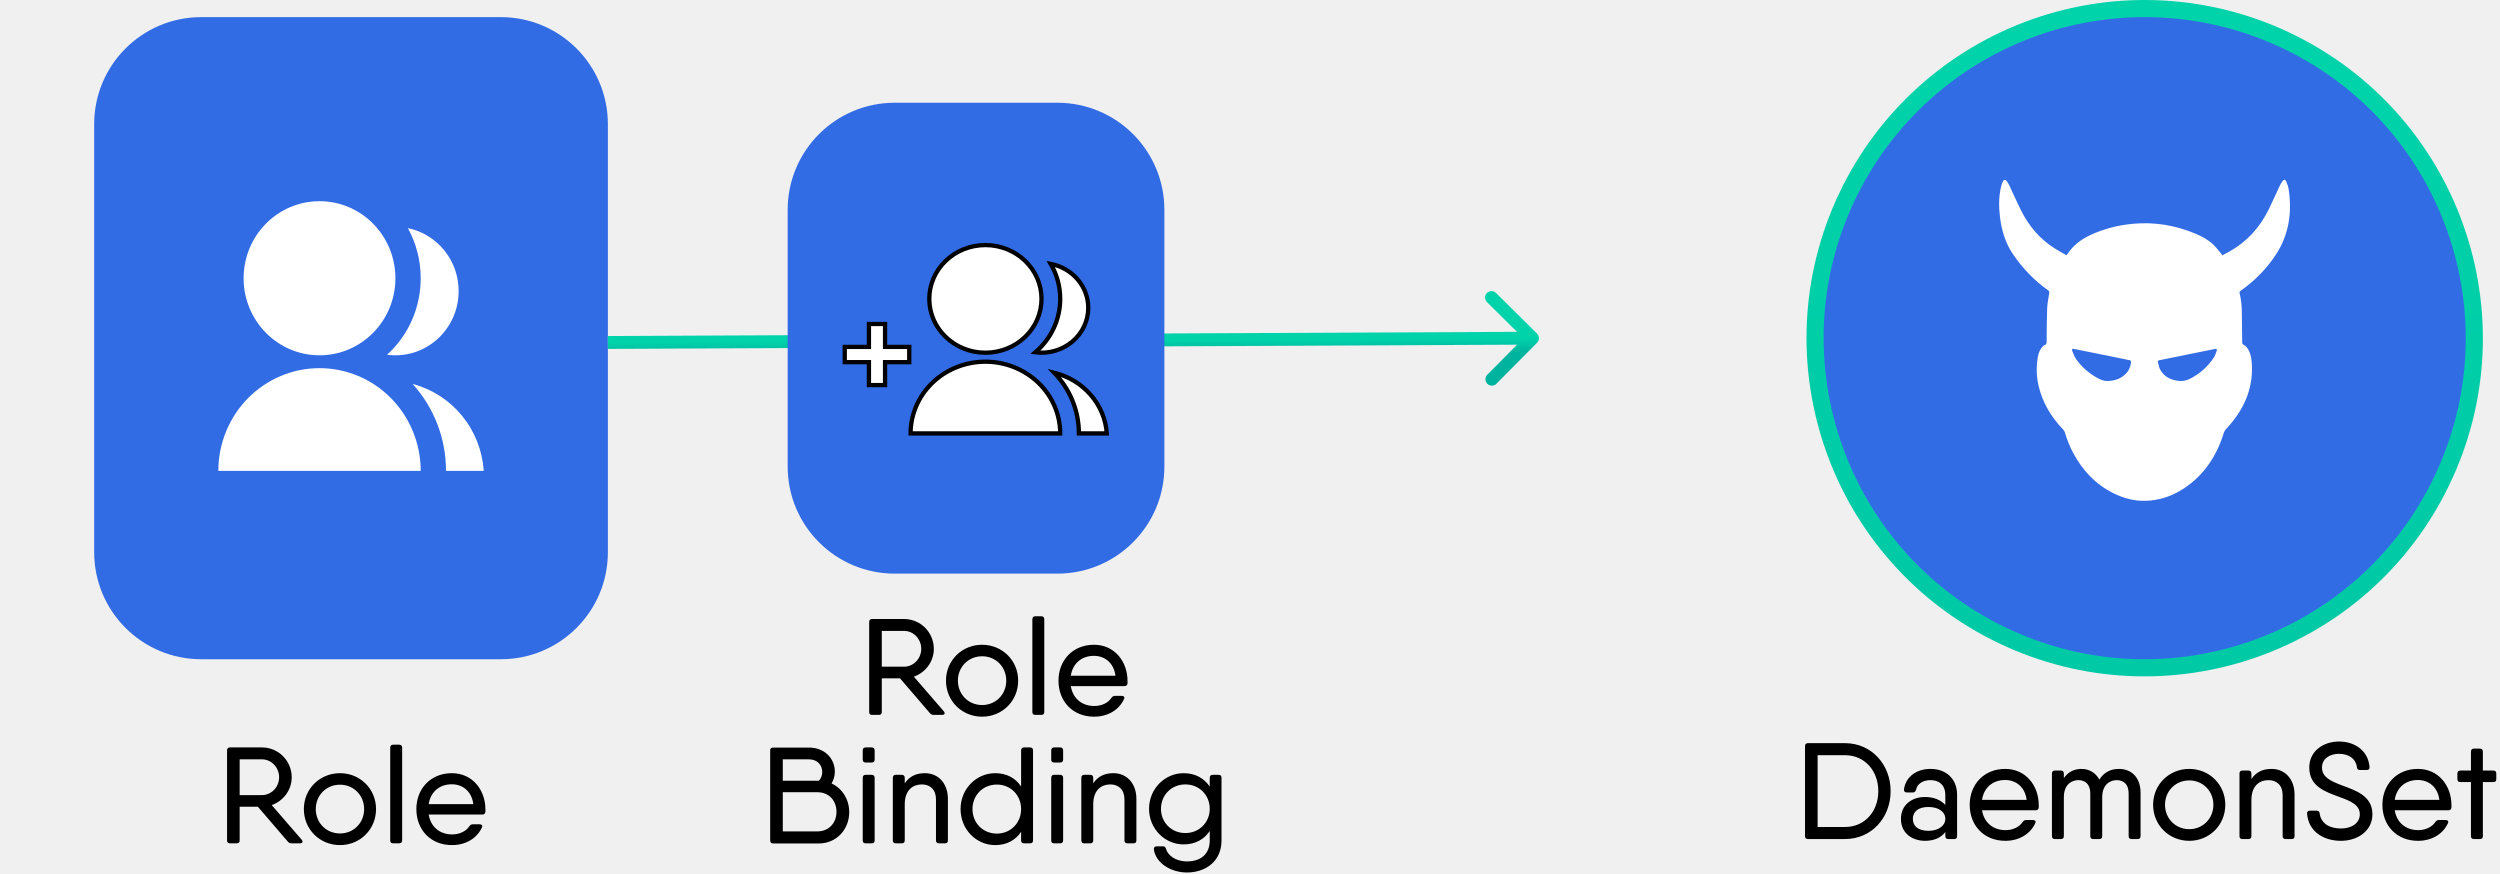
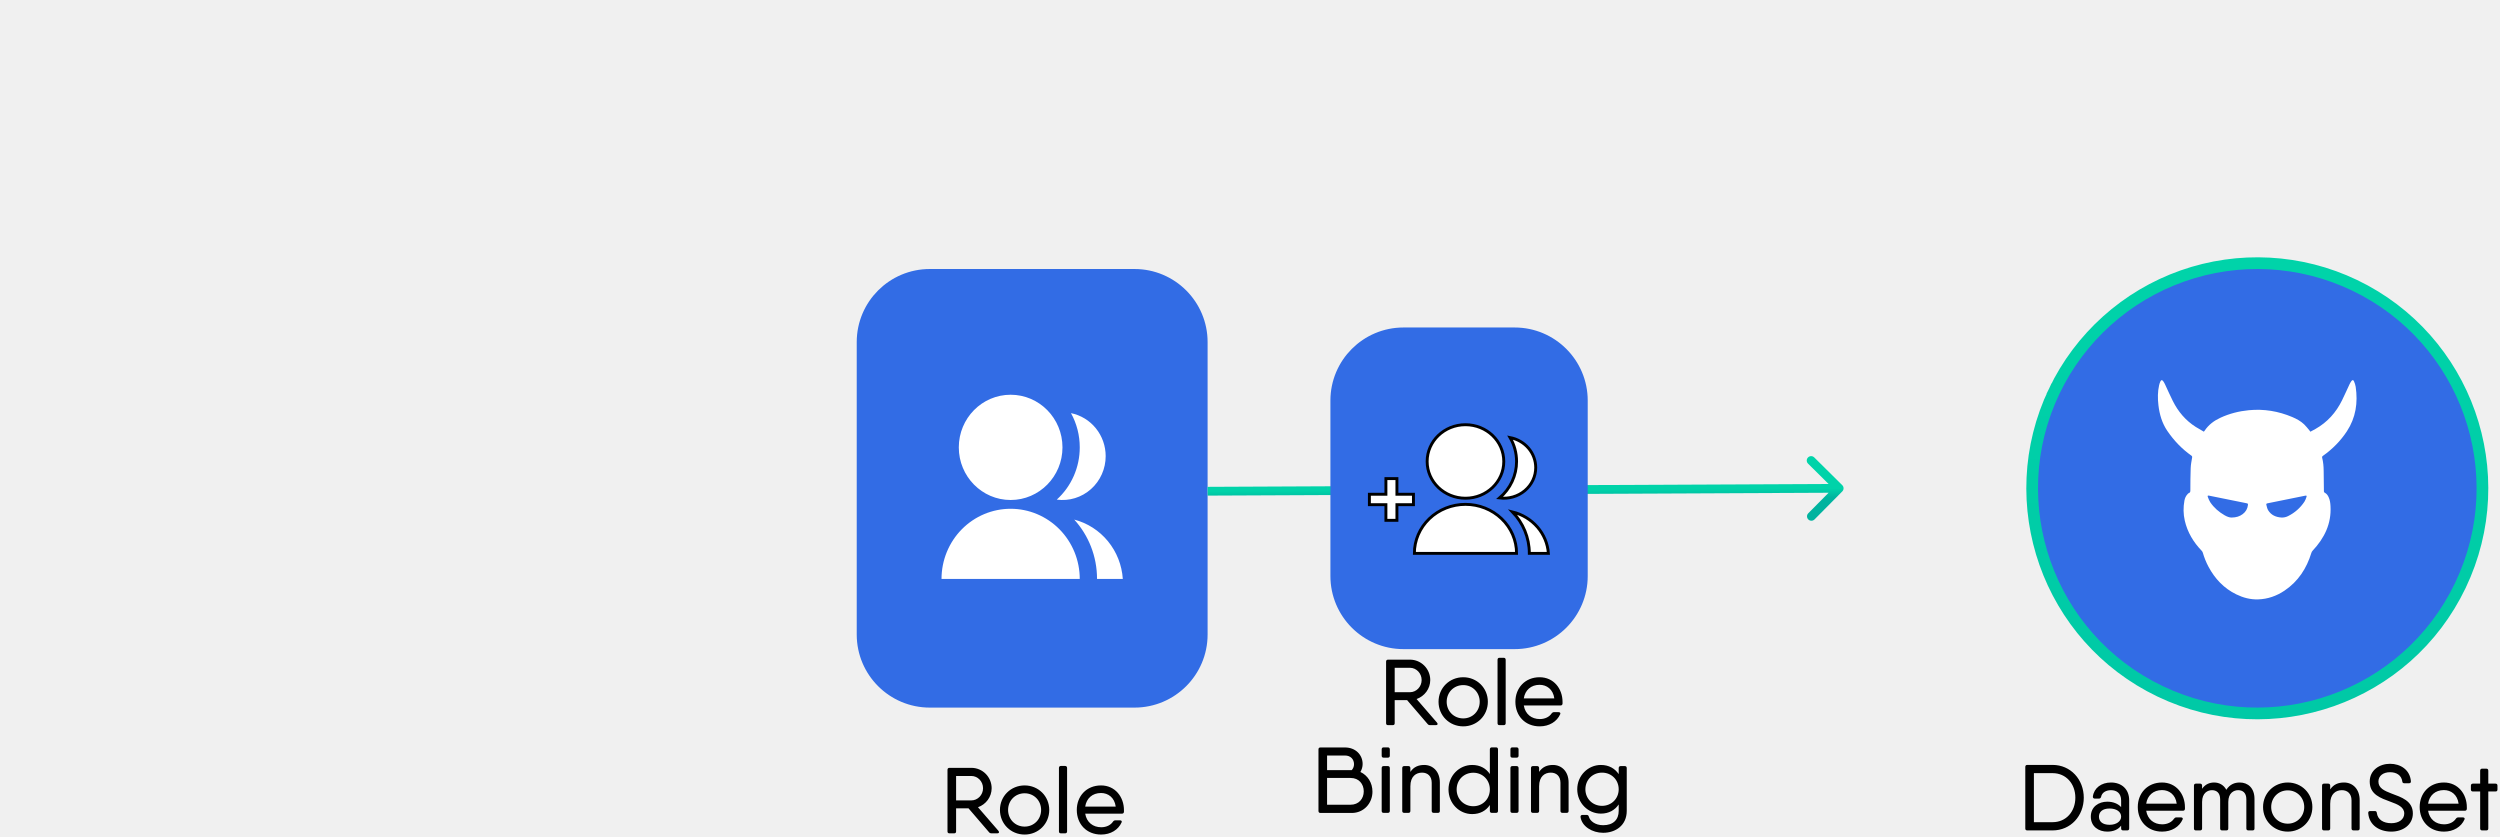
- <svg xmlns="http://www.w3.org/2000/svg" width="584" height="204" viewBox="0 0 584 204" fill="none">
-   <rect x="24.5" y="6.5" width="115" height="145" rx="22.5" fill="#326CE5" stroke="#326CE5" stroke-width="5" />
-   <path d="M51 110C51 103.635 53.49 97.53 57.923 93.029C62.356 88.529 68.369 86 74.638 86C80.907 86 86.92 88.529 91.353 93.029C95.786 97.53 98.276 103.635 98.276 110H51ZM74.638 83C64.843 83 56.91 74.945 56.91 65C56.91 55.055 64.843 47 74.638 47C84.433 47 92.367 55.055 92.367 65C92.367 74.945 84.433 83 74.638 83ZM96.394 89.699C100.914 90.878 104.952 93.475 107.934 97.121C110.915 100.765 112.688 105.273 113 110H104.186C104.186 102.17 101.231 95.042 96.394 89.699ZM90.417 82.871C92.893 80.622 94.873 77.868 96.227 74.788C97.582 71.709 98.28 68.373 98.276 65C98.283 60.9 97.25 56.868 95.277 53.291C98.624 53.974 101.634 55.812 103.797 58.494C105.96 61.175 107.141 64.534 107.141 68C107.141 70.137 106.692 72.25 105.823 74.197C104.954 76.144 103.685 77.879 102.101 79.288C100.518 80.696 98.656 81.744 96.641 82.362C94.625 82.98 92.503 83.154 90.417 82.871Z" fill="white" />
-   <path d="M431.564 45.747L433.368 46.611L431.564 45.747C413.206 84.1 429.411 130.075 467.759 148.435C506.108 166.796 552.078 150.589 570.436 112.236C588.794 73.883 572.589 27.908 534.241 9.547C515.825 0.73 494.662 -0.409 475.406 6.38C456.15 13.168 440.38 27.329 431.564 45.747Z" fill="#326CE5" stroke="url(#paint0_linear_9882_32188)" stroke-width="4" />
-   <path d="M482.715 59.634C482.845 59.474 482.926 59.386 482.991 59.289C484.334 57.263 486.211 55.87 488.404 54.861C491.488 53.435 494.741 52.618 498.115 52.29C503.27 51.793 508.214 52.618 512.965 54.628C514.429 55.253 515.838 56.014 516.995 57.111C517.658 57.736 518.2 58.473 518.791 59.161C518.913 59.306 519.018 59.458 519.155 59.642C519.754 59.322 520.329 59.017 520.903 58.697C524.966 56.398 527.919 53.083 529.959 48.942C530.865 47.108 531.682 45.234 532.556 43.384C532.734 43.016 532.945 42.647 533.188 42.319C533.519 41.879 533.851 41.886 534.062 42.391C534.32 43 534.547 43.64 534.644 44.289C535.445 49.703 534.685 54.861 531.642 59.49C529.473 62.789 526.714 65.592 523.461 67.891C523.193 68.083 523.104 68.243 523.185 68.572C523.55 70.045 523.687 71.543 523.695 73.056C523.703 75.379 523.752 77.701 523.776 80.024C523.776 80.264 523.841 80.392 524.076 80.513C524.715 80.833 525.103 81.401 525.395 82.034C525.848 83.011 525.977 84.052 526.034 85.109C526.374 91.124 523.946 96.049 519.908 100.35C519.714 100.55 519.568 100.823 519.487 101.095C517.861 106.397 514.996 110.834 510.319 113.989C507.599 115.823 504.581 116.888 501.279 116.992C498.641 117.08 496.149 116.416 493.794 115.262C489.554 113.196 486.503 109.929 484.31 105.836C483.484 104.298 482.853 102.689 482.359 101.015C482.295 100.783 482.149 100.55 481.987 100.374C479.155 97.435 477.124 94.063 476.201 90.083C475.675 87.808 475.651 85.502 476.072 83.212C476.225 82.403 476.541 81.65 477.116 81.033C477.253 80.889 477.391 80.697 477.569 80.641C478.103 80.465 478.095 80.08 478.103 79.632C478.119 77.109 478.111 74.586 478.216 72.063C478.265 70.87 478.499 69.685 478.702 68.499C478.758 68.163 478.694 68.003 478.427 67.811C475.173 65.504 472.462 62.653 470.229 59.377C468.432 56.743 467.558 53.747 467.186 50.608C466.911 48.301 466.903 45.995 467.421 43.721C467.518 43.28 467.672 42.848 467.858 42.439C468.109 41.886 468.449 41.862 468.813 42.367C469.047 42.687 469.25 43.048 469.42 43.408C470.318 45.314 471.16 47.252 472.106 49.142C473.927 52.77 476.468 55.806 479.948 58.008C480.846 58.561 481.769 59.081 482.715 59.634ZM492.2 89.002C493.81 88.978 494.967 88.601 495.995 87.832C497.047 87.048 497.654 85.999 497.8 84.693C497.832 84.357 497.759 84.165 497.379 84.124C497.071 84.092 496.772 83.996 496.472 83.932C492.483 83.123 488.502 82.323 484.512 81.514C484.051 81.418 483.921 81.522 484.075 81.954C484.31 82.587 484.552 83.243 484.925 83.796C486.187 85.654 487.854 87.096 489.804 88.217C490.638 88.705 491.536 89.026 492.2 89.002ZM509.339 89.002C510.1 89.01 510.82 88.858 511.492 88.521C513.806 87.376 515.684 85.718 517.108 83.588C517.432 83.099 517.626 82.507 517.82 81.946C517.958 81.546 517.82 81.433 517.391 81.522C513.078 82.395 508.765 83.275 504.452 84.141C504.136 84.204 504.015 84.373 504.087 84.637C504.265 85.262 504.371 85.942 504.694 86.479C505.73 88.193 507.389 88.89 509.339 89.002Z" fill="white" />
-   <path d="M430.994 173.6H424.594H422.322C421.874 173.6 421.65 173.856 421.65 174.304V195.328C421.65 195.776 421.874 196 422.322 196H422.77H430.994C437.17 196 441.65 191.04 441.65 184.8C441.65 178.592 437.17 173.6 430.994 173.6ZM430.994 193.184H424.594V176.416H430.994C435.634 176.416 438.77 180.096 438.77 184.8C438.77 189.536 435.634 193.184 430.994 193.184ZM450.971 179.616C447.643 179.616 445.147 181.504 444.763 184.416C444.731 184.896 445.019 185.12 445.435 185.12H446.843C447.259 185.12 447.451 184.896 447.579 184.512C447.867 183.008 449.307 182.24 450.971 182.24C452.827 182.24 454.427 183.232 454.427 185.76V188.032C453.403 186.88 451.707 186.176 449.691 186.176C446.779 186.176 444.059 187.872 444.059 191.296C444.059 194.72 446.779 196.416 449.691 196.416C451.707 196.416 453.403 195.744 454.427 194.368V195.328C454.427 195.776 454.683 196 455.099 196H456.507C456.955 196 457.179 195.776 457.179 195.328V185.696C457.179 181.824 454.523 179.616 450.971 179.616ZM450.491 194.08C447.995 194.08 446.843 192.896 446.843 191.296C446.843 189.696 447.995 188.512 450.491 188.512C452.795 188.512 454.427 189.6 454.427 191.296C454.427 192.896 452.795 194.08 450.491 194.08ZM468.41 179.616C463.418 179.616 460.122 183.296 460.122 188C460.122 192.832 463.45 196.416 468.442 196.416C471.706 196.416 474.33 194.784 475.45 192.256C475.642 191.84 475.385 191.552 474.874 191.552H473.338C472.954 191.552 472.73 191.712 472.506 192C471.77 193.12 470.33 193.92 468.474 193.92C465.658 193.92 463.482 192.224 463.002 189.28H473.434H475.514C475.93 189.28 476.218 189.088 476.25 188.64C476.25 188.448 476.25 188.256 476.25 188.064C476.25 183.552 473.242 179.616 468.41 179.616ZM463.002 186.848C463.418 184.064 465.434 182.208 468.41 182.208C470.81 182.208 473.018 183.712 473.434 186.848H463.002ZM495.011 179.616C493.219 179.616 491.587 180.256 490.403 182.112C489.539 180.48 487.971 179.616 486.243 179.616C484.707 179.616 483.203 180.192 482.115 181.76V180.704C482.115 180.256 481.859 180 481.443 180H480.003C479.555 180 479.331 180.256 479.331 180.704V195.328C479.331 195.776 479.555 196 480.003 196H481.443C481.859 196 482.115 195.776 482.115 195.328V186.272C482.115 183.136 484.067 182.24 485.507 182.24C487.011 182.24 488.291 183.104 488.291 185.344V195.328C488.291 195.776 488.547 196 488.963 196H490.403C490.851 196 491.075 195.776 491.075 195.328V186.272C491.075 183.136 493.027 182.24 494.467 182.24C495.971 182.24 497.251 183.104 497.251 185.344V195.328C497.251 195.776 497.507 196 497.955 196H499.363C499.811 196 500.035 195.776 500.035 195.328V185.216C500.035 181.536 497.827 179.616 495.011 179.616ZM511.413 196.416C516.085 196.416 519.829 192.768 519.829 188C519.829 183.264 516.085 179.616 511.413 179.616C506.709 179.616 502.965 183.264 502.965 188C502.965 192.768 506.709 196.416 511.413 196.416ZM511.413 193.696C508.213 193.696 505.749 191.232 505.749 188C505.749 184.768 508.213 182.304 511.413 182.304C514.581 182.304 517.045 184.768 517.045 188C517.045 191.232 514.581 193.696 511.413 193.696ZM530.663 179.616C528.711 179.616 527.079 180.256 525.927 181.984V180.704C525.927 180.256 525.671 180 525.255 180H523.815C523.367 180 523.143 180.256 523.143 180.704V195.328C523.143 195.776 523.367 196 523.815 196H525.255C525.671 196 525.927 195.776 525.927 195.328V186.912C525.927 183.456 527.911 182.24 529.927 182.24C531.815 182.24 533.223 183.424 533.223 185.728V195.328C533.223 195.776 533.479 196 533.927 196H535.335C535.783 196 536.007 195.776 536.007 195.328V185.632C536.007 181.856 533.639 179.616 530.663 179.616ZM546.837 196.416C550.741 196.416 554.197 194.112 554.197 190.208C554.197 185.856 550.229 184.64 546.901 183.392C544.405 182.432 542.421 181.536 542.421 179.296C542.421 177.28 544.117 176.096 546.389 176.096C548.629 176.096 550.293 177.152 550.581 179.232C550.613 179.648 550.837 179.872 551.253 179.872H552.885C553.333 179.872 553.557 179.648 553.525 179.168C553.205 175.264 549.973 173.216 546.389 173.216C542.805 173.216 539.445 175.392 539.445 179.296C539.445 183.776 543.253 184.96 546.581 186.208C549.077 187.104 551.253 188.032 551.253 190.208C551.253 192.224 549.429 193.536 546.837 193.536C544.117 193.536 542.197 192.32 541.877 190.048C541.845 189.6 541.621 189.376 541.205 189.376H539.573C539.125 189.376 538.901 189.632 538.933 190.08C539.253 194.24 542.773 196.416 546.837 196.416ZM564.816 179.616C559.824 179.616 556.528 183.296 556.528 188C556.528 192.832 559.856 196.416 564.848 196.416C568.112 196.416 570.736 194.784 571.856 192.256C572.048 191.84 571.792 191.552 571.28 191.552H569.744C569.36 191.552 569.136 191.712 568.912 192C568.176 193.12 566.736 193.92 564.88 193.92C562.064 193.92 559.888 192.224 559.408 189.28H569.84H571.92C572.336 189.28 572.624 189.088 572.656 188.64C572.656 188.448 572.656 188.256 572.656 188.064C572.656 183.552 569.648 179.616 564.816 179.616ZM559.408 186.848C559.824 184.064 561.84 182.208 564.816 182.208C567.216 182.208 569.424 183.712 569.84 186.848H559.408ZM582.461 180H579.997V175.584C579.997 175.136 579.773 174.88 579.325 174.88H577.885C577.469 174.88 577.213 175.136 577.213 175.584V180H574.749C574.301 180 574.045 180.256 574.045 180.704V182.016C574.045 182.464 574.301 182.688 574.749 182.688H577.213V195.328C577.213 195.776 577.469 196 577.885 196H579.325C579.773 196 579.997 195.776 579.997 195.328V182.688H582.461C582.909 182.688 583.133 182.464 583.133 182.016V180.704C583.133 180.256 582.909 180 582.461 180Z" fill="black" />
-   <path d="M70.481 196.168L63.473 188.072C66.193 187.112 68.145 184.552 68.145 181.576C68.145 177.736 65.041 174.6 61.201 174.6H55.985H53.713C53.265 174.6 53.041 174.856 53.041 175.304V196.328C53.041 196.776 53.265 197 53.713 197H55.313C55.761 197 55.985 196.776 55.985 196.328V188.456H60.241L67.249 196.616C67.473 196.904 67.761 197 68.113 197H70.097C70.673 197 70.833 196.616 70.481 196.168ZM55.985 177.384H61.201C63.377 177.384 65.201 179.24 65.201 181.576C65.201 183.88 63.377 185.736 61.201 185.736H55.985V177.384ZM79.429 197.416C84.101 197.416 87.845 193.768 87.845 189C87.845 184.264 84.101 180.616 79.429 180.616C74.725 180.616 70.981 184.264 70.981 189C70.981 193.768 74.725 197.416 79.429 197.416ZM79.429 194.696C76.229 194.696 73.765 192.232 73.765 189C73.765 185.768 76.229 183.304 79.429 183.304C82.597 183.304 85.061 185.768 85.061 189C85.061 192.232 82.597 194.696 79.429 194.696ZM91.831 197H93.271C93.687 197 93.943 196.776 93.943 196.328V174.664C93.943 174.216 93.687 173.96 93.271 173.96H91.831C91.383 173.96 91.159 174.216 91.159 174.664V196.328C91.159 196.776 91.383 197 91.831 197ZM105.55 180.616C100.558 180.616 97.262 184.296 97.262 189C97.262 193.832 100.59 197.416 105.582 197.416C108.846 197.416 111.47 195.784 112.59 193.256C112.782 192.84 112.526 192.552 112.014 192.552H110.478C110.094 192.552 109.87 192.712 109.646 193C108.91 194.12 107.47 194.92 105.614 194.92C102.798 194.92 100.622 193.224 100.142 190.28H110.574H112.654C113.07 190.28 113.358 190.088 113.39 189.64C113.39 189.448 113.39 189.256 113.39 189.064C113.39 184.552 110.382 180.616 105.55 180.616ZM100.142 187.848C100.558 185.064 102.574 183.208 105.55 183.208C107.95 183.208 110.158 184.712 110.574 187.848H100.142Z" fill="black" />
-   <path d="M359.066 80.056C359.649 79.467 359.644 78.517 359.056 77.934L349.466 68.433C348.877 67.85 347.927 67.854 347.344 68.443C346.761 69.031 346.766 69.981 347.354 70.564L355.879 79.01L347.433 87.534C346.85 88.123 346.854 89.073 347.443 89.656C348.031 90.239 348.981 90.234 349.564 89.646L359.066 80.056ZM142.007 81.5L358.007 80.5L357.993 77.5L141.993 78.5L142.007 81.5Z" fill="url(#paint1_linear_9882_32188)" />
-   <rect x="186.5" y="26.5" width="83" height="105" rx="22.5" fill="#326CE5" stroke="#326CE5" stroke-width="5" />
-   <path d="M212.714 101.251C212.714 96.805 214.555 92.542 217.832 89.398C221.109 86.255 225.554 84.489 230.189 84.489C234.823 84.489 239.268 86.255 242.545 89.398C245.822 92.542 247.664 96.805 247.664 101.251H212.714ZM230.189 82.394C222.947 82.394 217.082 76.768 217.082 69.822C217.082 62.877 222.947 57.251 230.189 57.251C237.43 57.251 243.295 62.877 243.295 69.822C243.295 76.768 237.43 82.394 230.189 82.394ZM246.272 87.073C249.613 87.896 252.599 89.71 254.803 92.256C257.007 94.802 258.318 97.949 258.548 101.251H252.032C252.032 95.782 249.848 90.804 246.272 87.073ZM241.853 82.304C243.684 80.733 245.147 78.81 246.149 76.659C247.15 74.508 247.666 72.178 247.664 69.822C247.668 66.959 246.905 64.143 245.446 61.645C247.92 62.121 250.146 63.406 251.745 65.278C253.344 67.151 254.217 69.497 254.217 71.918C254.217 73.41 253.885 74.886 253.243 76.246C252.6 77.605 251.662 78.818 250.491 79.801C249.321 80.785 247.944 81.517 246.454 81.948C244.965 82.38 243.396 82.501 241.853 82.304Z" fill="white" />
-   <path d="M206.749 81.035H212.4V84.602H206.749V89.954H202.982V84.602H197.331V81.035H202.982V75.683H206.749V81.035Z" fill="white" />
-   <path d="M212.714 101.251C212.714 96.805 214.555 92.542 217.832 89.398C221.109 86.255 225.554 84.489 230.189 84.489C234.823 84.489 239.268 86.255 242.545 89.398C245.822 92.542 247.664 96.805 247.664 101.251H212.714ZM230.189 82.394C222.947 82.394 217.082 76.768 217.082 69.822C217.082 62.877 222.947 57.251 230.189 57.251C237.43 57.251 243.295 62.877 243.295 69.822C243.295 76.768 237.43 82.394 230.189 82.394ZM246.272 87.073C249.613 87.896 252.599 89.71 254.803 92.256C257.007 94.802 258.318 97.949 258.548 101.251H252.032C252.032 95.782 249.848 90.804 246.272 87.073ZM241.853 82.304C243.684 80.733 245.147 78.81 246.149 76.659C247.15 74.508 247.666 72.178 247.664 69.822C247.668 66.959 246.905 64.143 245.446 61.645C247.92 62.121 250.146 63.406 251.745 65.278C253.344 67.151 254.217 69.497 254.217 71.918C254.217 73.41 253.885 74.886 253.243 76.246C252.6 77.605 251.662 78.818 250.491 79.801C249.321 80.785 247.944 81.517 246.454 81.948C244.965 82.38 243.396 82.501 241.853 82.304Z" stroke="black" />
-   <path d="M206.749 81.035H212.4V84.602H206.749V89.954H202.982V84.602H197.331V81.035H202.982V75.683H206.749V81.035Z" stroke="black" />
-   <path d="M220.481 166.168L213.473 158.072C216.193 157.112 218.145 154.552 218.145 151.576C218.145 147.736 215.041 144.6 211.201 144.6H205.985H203.713C203.265 144.6 203.041 144.856 203.041 145.304V166.328C203.041 166.776 203.265 167 203.713 167H205.313C205.761 167 205.985 166.776 205.985 166.328V158.456H210.241L217.249 166.616C217.473 166.904 217.761 167 218.113 167H220.097C220.673 167 220.833 166.616 220.481 166.168ZM205.985 147.384H211.201C213.377 147.384 215.201 149.24 215.201 151.576C215.201 153.88 213.377 155.736 211.201 155.736H205.985V147.384ZM229.429 167.416C234.101 167.416 237.845 163.768 237.845 159C237.845 154.264 234.101 150.616 229.429 150.616C224.725 150.616 220.981 154.264 220.981 159C220.981 163.768 224.725 167.416 229.429 167.416ZM229.429 164.696C226.229 164.696 223.765 162.232 223.765 159C223.765 155.768 226.229 153.304 229.429 153.304C232.597 153.304 235.061 155.768 235.061 159C235.061 162.232 232.597 164.696 229.429 164.696ZM241.831 167H243.271C243.687 167 243.943 166.776 243.943 166.328V144.664C243.943 144.216 243.687 143.96 243.271 143.96H241.831C241.383 143.96 241.159 144.216 241.159 144.664V166.328C241.159 166.776 241.383 167 241.831 167ZM255.55 150.616C250.558 150.616 247.262 154.296 247.262 159C247.262 163.832 250.59 167.416 255.582 167.416C258.846 167.416 261.47 165.784 262.59 163.256C262.782 162.84 262.526 162.552 262.014 162.552H260.478C260.094 162.552 259.87 162.712 259.646 163C258.91 164.12 257.47 164.92 255.614 164.92C252.798 164.92 250.622 163.224 250.142 160.28H260.574H262.654C263.07 160.28 263.358 160.088 263.39 159.64C263.39 159.448 263.39 159.256 263.39 159.064C263.39 154.552 260.382 150.616 255.55 150.616ZM250.142 157.848C250.558 155.064 252.574 153.208 255.55 153.208C257.95 153.208 260.158 154.712 260.574 157.848H250.142ZM194.252 183.016C194.732 182.216 195.02 181.256 195.02 180.296C195.02 177.128 192.588 174.632 188.972 174.632H182.86H180.588C180.14 174.632 179.916 174.856 179.916 175.304V196.328C179.916 196.776 180.14 197.032 180.588 197.032H181.196H191.308C195.372 197.032 198.38 193.768 198.38 189.736C198.38 186.728 196.748 184.168 194.252 183.016ZM188.972 177.384C190.924 177.384 192.076 178.696 192.076 180.36C192.076 181.128 191.788 181.832 191.308 182.376H182.86V177.384H188.972ZM190.892 194.216H182.86V185.064H190.924C193.74 185.064 195.404 187.112 195.404 189.64C195.404 192.168 193.708 194.216 190.892 194.216ZM202.206 178.12H203.646C204.062 178.12 204.318 177.896 204.318 177.448V175.304C204.318 174.856 204.062 174.6 203.646 174.6H202.206C201.758 174.6 201.534 174.856 201.534 175.304V177.448C201.534 177.896 201.758 178.12 202.206 178.12ZM202.206 197H203.646C204.062 197 204.318 196.776 204.318 196.328V181.704C204.318 181.256 204.062 181 203.646 181H202.206C201.758 181 201.534 181.256 201.534 181.704V196.328C201.534 196.776 201.758 197 202.206 197ZM216.085 180.616C214.133 180.616 212.501 181.256 211.349 182.984V181.704C211.349 181.256 211.093 181 210.677 181H209.237C208.789 181 208.565 181.256 208.565 181.704V196.328C208.565 196.776 208.789 197 209.237 197H210.677C211.093 197 211.349 196.776 211.349 196.328V187.912C211.349 184.456 213.333 183.24 215.349 183.24C217.237 183.24 218.645 184.424 218.645 186.728V196.328C218.645 196.776 218.901 197 219.349 197H220.757C221.205 197 221.429 196.776 221.429 196.328V186.632C221.429 182.856 219.061 180.616 216.085 180.616ZM240.643 174.6H239.203C238.787 174.6 238.531 174.856 238.531 175.304V183.72C237.251 181.8 235.203 180.616 232.483 180.616C228.067 180.616 224.387 184.264 224.387 189C224.387 193.768 228.067 197.416 232.483 197.416C235.203 197.416 237.251 196.232 238.531 194.312V196.328C238.531 196.776 238.787 197 239.203 197H240.643C241.091 197 241.315 196.776 241.315 196.328V175.304C241.315 174.856 241.091 174.6 240.643 174.6ZM232.867 194.728C229.635 194.728 227.171 192.264 227.171 189C227.171 185.736 229.635 183.272 232.867 183.272C236.067 183.272 238.531 185.736 238.531 189C238.531 192.264 236.067 194.728 232.867 194.728ZM246.237 178.12H247.677C248.093 178.12 248.349 177.896 248.349 177.448V175.304C248.349 174.856 248.093 174.6 247.677 174.6H246.237C245.789 174.6 245.565 174.856 245.565 175.304V177.448C245.565 177.896 245.789 178.12 246.237 178.12ZM246.237 197H247.677C248.093 197 248.349 196.776 248.349 196.328V181.704C248.349 181.256 248.093 181 247.677 181H246.237C245.789 181 245.565 181.256 245.565 181.704V196.328C245.565 196.776 245.789 197 246.237 197ZM260.116 180.616C258.164 180.616 256.532 181.256 255.38 182.984V181.704C255.38 181.256 255.124 181 254.708 181H253.268C252.82 181 252.596 181.256 252.596 181.704V196.328C252.596 196.776 252.82 197 253.268 197H254.708C255.124 197 255.38 196.776 255.38 196.328V187.912C255.38 184.456 257.364 183.24 259.38 183.24C261.268 183.24 262.676 184.424 262.676 186.728V196.328C262.676 196.776 262.932 197 263.38 197H264.788C265.236 197 265.46 196.776 265.46 196.328V186.632C265.46 182.856 263.092 180.616 260.116 180.616ZM284.674 181H283.266C282.85 181 282.594 181.256 282.594 181.704V183.752C281.314 181.832 279.234 180.616 276.514 180.616C272.098 180.616 268.418 184.264 268.418 188.936C268.418 193.608 272.098 197.256 276.514 197.256C279.234 197.256 281.314 196.04 282.594 194.12V196.328C282.594 199.336 280.706 201.224 277.282 201.224C274.498 201.224 272.77 199.72 272.386 198.312C272.258 197.896 272.066 197.704 271.65 197.704H270.21C269.794 197.704 269.506 197.928 269.538 198.408C269.986 201.64 273.538 203.816 277.282 203.816C281.474 203.816 285.346 201.32 285.346 196.328V181.704C285.346 181.256 285.122 181 284.674 181ZM276.898 194.6C273.666 194.6 271.202 192.136 271.202 188.936C271.202 185.704 273.666 183.24 276.898 183.24C280.13 183.24 282.594 185.704 282.594 188.936C282.594 192.136 280.13 194.6 276.898 194.6Z" fill="black" />
+ <svg xmlns="http://www.w3.org/2000/svg" width="855" height="286" viewBox="0 0 855 286" fill="none">
+   <rect x="295.5" y="94.5" width="115" height="145" rx="22.5" fill="#326CE5" stroke="#326CE5" stroke-width="5" />
+   <path d="M322 198C322 191.635 324.49 185.53 328.923 181.029C333.356 176.529 339.369 174 345.638 174C351.907 174 357.92 176.529 362.353 181.029C366.786 185.53 369.276 191.635 369.276 198H322ZM345.638 171C335.843 171 327.91 162.945 327.91 153C327.91 143.055 335.843 135 345.638 135C355.433 135 363.367 143.055 363.367 153C363.367 162.945 355.433 171 345.638 171ZM367.394 177.699C371.914 178.878 375.952 181.476 378.934 185.12C381.915 188.765 383.688 193.273 384 198H375.186C375.186 190.17 372.231 183.042 367.394 177.699ZM361.417 170.871C363.893 168.622 365.873 165.868 367.227 162.788C368.582 159.708 369.28 156.373 369.276 153C369.283 148.9 368.25 144.868 366.277 141.291C369.624 141.974 372.634 143.812 374.797 146.494C376.96 149.175 378.141 152.534 378.141 156C378.141 158.137 377.692 160.25 376.823 162.197C375.954 164.144 374.685 165.879 373.101 167.288C371.518 168.696 369.656 169.744 367.641 170.362C365.625 170.98 363.503 171.154 361.417 170.871Z" fill="white" />
+   <path d="M702.564 133.747L704.368 134.61L702.564 133.747C684.206 172.1 700.411 218.075 738.759 236.435C777.108 254.796 823.078 238.589 841.436 200.236C859.794 161.883 843.589 115.908 805.241 97.547C786.825 88.73 765.662 87.591 746.406 94.38C727.15 101.168 711.38 115.329 702.564 133.747Z" fill="#326CE5" stroke="url(#paint0_linear_9908_31475)" stroke-width="4" />
+   <path d="M753.715 147.634C753.845 147.474 753.926 147.386 753.991 147.289C755.334 145.263 757.211 143.87 759.404 142.861C762.488 141.435 765.741 140.618 769.115 140.29C774.27 139.793 779.214 140.618 783.965 142.628C785.429 143.253 786.838 144.014 787.995 145.111C788.658 145.736 789.2 146.473 789.791 147.161C789.913 147.305 790.018 147.458 790.155 147.642C790.754 147.321 791.329 147.017 791.903 146.697C795.966 144.398 798.919 141.083 800.959 136.942C801.865 135.108 802.682 133.234 803.556 131.384C803.734 131.016 803.945 130.647 804.188 130.319C804.519 129.879 804.851 129.887 805.062 130.391C805.32 131 805.547 131.64 805.644 132.289C806.445 137.703 805.685 142.861 802.642 147.49C800.473 150.789 797.714 153.592 794.461 155.891C794.193 156.083 794.104 156.243 794.185 156.572C794.55 158.045 794.687 159.543 794.695 161.056C794.703 163.379 794.752 165.701 794.776 168.024C794.776 168.264 794.841 168.392 795.076 168.513C795.715 168.833 796.103 169.401 796.395 170.034C796.848 171.011 796.977 172.052 797.034 173.11C797.374 179.124 794.946 184.049 790.908 188.35C790.714 188.55 790.568 188.823 790.487 189.095C788.861 194.397 785.996 198.834 781.319 201.989C778.599 203.823 775.581 204.888 772.279 204.992C769.641 205.08 767.149 204.416 764.794 203.262C760.554 201.196 757.503 197.929 755.31 193.836C754.484 192.298 753.853 190.689 753.359 189.015C753.295 188.783 753.149 188.55 752.987 188.374C750.155 185.435 748.124 182.063 747.201 178.083C746.675 175.808 746.651 173.502 747.072 171.211C747.225 170.403 747.541 169.65 748.116 169.033C748.253 168.889 748.391 168.697 748.569 168.641C749.103 168.464 749.095 168.08 749.103 167.632C749.119 165.109 749.111 162.586 749.216 160.063C749.265 158.87 749.499 157.685 749.702 156.499C749.758 156.163 749.694 156.003 749.427 155.811C746.173 153.504 743.462 150.653 741.229 147.378C739.432 144.743 738.558 141.747 738.186 138.608C737.911 136.301 737.903 133.995 738.421 131.721C738.518 131.28 738.672 130.848 738.858 130.439C739.109 129.887 739.449 129.862 739.813 130.367C740.047 130.687 740.25 131.048 740.42 131.408C741.318 133.314 742.16 135.252 743.106 137.142C744.927 140.77 747.468 143.806 750.948 146.008C751.846 146.561 752.769 147.081 753.715 147.634ZM763.2 177.002C764.81 176.978 765.967 176.601 766.995 175.832C768.047 175.048 768.654 173.998 768.8 172.693C768.832 172.357 768.759 172.165 768.379 172.124C768.071 172.092 767.772 171.996 767.472 171.932C763.483 171.123 759.502 170.322 755.512 169.514C755.051 169.418 754.921 169.522 755.075 169.954C755.31 170.587 755.552 171.244 755.925 171.796C757.187 173.654 758.854 175.096 760.804 176.217C761.638 176.705 762.536 177.026 763.2 177.002ZM780.339 177.002C781.1 177.01 781.82 176.858 782.492 176.521C784.806 175.376 786.684 173.718 788.108 171.588C788.432 171.099 788.626 170.507 788.82 169.946C788.958 169.546 788.82 169.434 788.391 169.522C784.078 170.395 779.765 171.276 775.452 172.14C775.136 172.205 775.015 172.373 775.087 172.637C775.265 173.262 775.371 173.942 775.694 174.479C776.73 176.193 778.389 176.89 780.339 177.002Z" fill="white" />
+   <path d="M701.994 261.6H695.594H693.322C692.874 261.6 692.65 261.856 692.65 262.304V283.328C692.65 283.776 692.874 284 693.322 284H693.77H701.994C708.17 284 712.65 279.04 712.65 272.8C712.65 266.592 708.17 261.6 701.994 261.6ZM701.994 281.184H695.594V264.416H701.994C706.634 264.416 709.77 268.096 709.77 272.8C709.77 277.536 706.634 281.184 701.994 281.184ZM721.971 267.616C718.643 267.616 716.147 269.504 715.763 272.416C715.731 272.896 716.019 273.12 716.435 273.12H717.843C718.259 273.12 718.451 272.896 718.579 272.512C718.867 271.008 720.307 270.24 721.971 270.24C723.827 270.24 725.427 271.232 725.427 273.76V276.032C724.403 274.88 722.707 274.176 720.691 274.176C717.779 274.176 715.059 275.872 715.059 279.296C715.059 282.72 717.779 284.416 720.691 284.416C722.707 284.416 724.403 283.744 725.427 282.368V283.328C725.427 283.776 725.683 284 726.099 284H727.507C727.955 284 728.179 283.776 728.179 283.328V273.696C728.179 269.824 725.523 267.616 721.971 267.616ZM721.491 282.08C718.995 282.08 717.843 280.896 717.843 279.296C717.843 277.696 718.995 276.512 721.491 276.512C723.795 276.512 725.427 277.6 725.427 279.296C725.427 280.896 723.795 282.08 721.491 282.08ZM739.41 267.616C734.418 267.616 731.122 271.296 731.122 276C731.122 280.832 734.45 284.416 739.442 284.416C742.706 284.416 745.33 282.784 746.45 280.256C746.642 279.84 746.385 279.552 745.874 279.552H744.338C743.954 279.552 743.73 279.712 743.506 280C742.77 281.12 741.33 281.92 739.474 281.92C736.658 281.92 734.482 280.224 734.002 277.28H744.434H746.514C746.93 277.28 747.218 277.088 747.25 276.64C747.25 276.448 747.25 276.256 747.25 276.064C747.25 271.552 744.242 267.616 739.41 267.616ZM734.002 274.848C734.418 272.064 736.434 270.208 739.41 270.208C741.81 270.208 744.018 271.712 744.434 274.848H734.002ZM766.011 267.616C764.219 267.616 762.587 268.256 761.403 270.112C760.539 268.48 758.971 267.616 757.243 267.616C755.707 267.616 754.203 268.192 753.115 269.76V268.704C753.115 268.256 752.859 268 752.443 268H751.003C750.555 268 750.331 268.256 750.331 268.704V283.328C750.331 283.776 750.555 284 751.003 284H752.443C752.859 284 753.115 283.776 753.115 283.328V274.272C753.115 271.136 755.067 270.24 756.507 270.24C758.011 270.24 759.291 271.104 759.291 273.344V283.328C759.291 283.776 759.547 284 759.963 284H761.403C761.851 284 762.075 283.776 762.075 283.328V274.272C762.075 271.136 764.027 270.24 765.467 270.24C766.971 270.24 768.251 271.104 768.251 273.344V283.328C768.251 283.776 768.507 284 768.955 284H770.363C770.811 284 771.035 283.776 771.035 283.328V273.216C771.035 269.536 768.827 267.616 766.011 267.616ZM782.413 284.416C787.085 284.416 790.829 280.768 790.829 276C790.829 271.264 787.085 267.616 782.413 267.616C777.709 267.616 773.965 271.264 773.965 276C773.965 280.768 777.709 284.416 782.413 284.416ZM782.413 281.696C779.213 281.696 776.749 279.232 776.749 276C776.749 272.768 779.213 270.304 782.413 270.304C785.581 270.304 788.045 272.768 788.045 276C788.045 279.232 785.581 281.696 782.413 281.696ZM801.663 267.616C799.711 267.616 798.079 268.256 796.927 269.984V268.704C796.927 268.256 796.671 268 796.255 268H794.815C794.367 268 794.143 268.256 794.143 268.704V283.328C794.143 283.776 794.367 284 794.815 284H796.255C796.671 284 796.927 283.776 796.927 283.328V274.912C796.927 271.456 798.911 270.24 800.927 270.24C802.815 270.24 804.223 271.424 804.223 273.728V283.328C804.223 283.776 804.479 284 804.927 284H806.335C806.783 284 807.007 283.776 807.007 283.328V273.632C807.007 269.856 804.639 267.616 801.663 267.616ZM817.837 284.416C821.741 284.416 825.197 282.112 825.197 278.208C825.197 273.856 821.229 272.64 817.901 271.392C815.405 270.432 813.421 269.536 813.421 267.296C813.421 265.28 815.117 264.096 817.389 264.096C819.629 264.096 821.293 265.152 821.581 267.232C821.613 267.648 821.837 267.872 822.253 267.872H823.885C824.333 267.872 824.557 267.648 824.525 267.168C824.205 263.264 820.973 261.216 817.389 261.216C813.805 261.216 810.445 263.392 810.445 267.296C810.445 271.776 814.253 272.96 817.581 274.208C820.077 275.104 822.253 276.032 822.253 278.208C822.253 280.224 820.429 281.536 817.837 281.536C815.117 281.536 813.197 280.32 812.877 278.048C812.845 277.6 812.621 277.376 812.205 277.376H810.573C810.125 277.376 809.901 277.632 809.933 278.08C810.253 282.24 813.773 284.416 817.837 284.416ZM835.816 267.616C830.824 267.616 827.528 271.296 827.528 276C827.528 280.832 830.856 284.416 835.848 284.416C839.112 284.416 841.736 282.784 842.856 280.256C843.048 279.84 842.792 279.552 842.28 279.552H840.744C840.36 279.552 840.136 279.712 839.912 280C839.176 281.12 837.736 281.92 835.88 281.92C833.064 281.92 830.888 280.224 830.408 277.28H840.84H842.92C843.336 277.28 843.624 277.088 843.656 276.64C843.656 276.448 843.656 276.256 843.656 276.064C843.656 271.552 840.648 267.616 835.816 267.616ZM830.408 274.848C830.824 272.064 832.84 270.208 835.816 270.208C838.216 270.208 840.424 271.712 840.84 274.848H830.408ZM853.461 268H850.997V263.584C850.997 263.136 850.773 262.88 850.325 262.88H848.885C848.469 262.88 848.213 263.136 848.213 263.584V268H845.749C845.301 268 845.045 268.256 845.045 268.704V270.016C845.045 270.464 845.301 270.688 845.749 270.688H848.213V283.328C848.213 283.776 848.469 284 848.885 284H850.325C850.773 284 850.997 283.776 850.997 283.328V270.688H853.461C853.909 270.688 854.133 270.464 854.133 270.016V268.704C854.133 268.256 853.909 268 853.461 268Z" fill="black" />
+   <path d="M341.481 284.168L334.473 276.072C337.193 275.112 339.145 272.552 339.145 269.576C339.145 265.736 336.041 262.6 332.201 262.6H326.985H324.713C324.265 262.6 324.041 262.856 324.041 263.304V284.328C324.041 284.776 324.265 285 324.713 285H326.313C326.761 285 326.985 284.776 326.985 284.328V276.456H331.241L338.249 284.616C338.473 284.904 338.761 285 339.113 285H341.097C341.673 285 341.833 284.616 341.481 284.168ZM326.985 265.384H332.201C334.377 265.384 336.201 267.24 336.201 269.576C336.201 271.88 334.377 273.736 332.201 273.736H326.985V265.384ZM350.429 285.416C355.101 285.416 358.845 281.768 358.845 277C358.845 272.264 355.101 268.616 350.429 268.616C345.725 268.616 341.981 272.264 341.981 277C341.981 281.768 345.725 285.416 350.429 285.416ZM350.429 282.696C347.229 282.696 344.765 280.232 344.765 277C344.765 273.768 347.229 271.304 350.429 271.304C353.597 271.304 356.061 273.768 356.061 277C356.061 280.232 353.597 282.696 350.429 282.696ZM362.831 285H364.271C364.687 285 364.943 284.776 364.943 284.328V262.664C364.943 262.216 364.687 261.96 364.271 261.96H362.831C362.383 261.96 362.159 262.216 362.159 262.664V284.328C362.159 284.776 362.383 285 362.831 285ZM376.55 268.616C371.558 268.616 368.262 272.296 368.262 277C368.262 281.832 371.59 285.416 376.582 285.416C379.846 285.416 382.47 283.784 383.59 281.256C383.782 280.84 383.526 280.552 383.014 280.552H381.478C381.094 280.552 380.87 280.712 380.646 281C379.91 282.12 378.47 282.92 376.614 282.92C373.798 282.92 371.622 281.224 371.142 278.28H381.574H383.654C384.07 278.28 384.358 278.088 384.39 277.64C384.39 277.448 384.39 277.256 384.39 277.064C384.39 272.552 381.382 268.616 376.55 268.616ZM371.142 275.848C371.558 273.064 373.574 271.208 376.55 271.208C378.95 271.208 381.158 272.712 381.574 275.848H371.142Z" fill="black" />
+   <path d="M630.066 168.056C630.649 167.467 630.644 166.518 630.056 165.934L620.466 156.433C619.877 155.85 618.927 155.854 618.344 156.443C617.761 157.031 617.766 157.981 618.354 158.564L626.879 167.01L618.433 175.534C617.85 176.123 617.854 177.073 618.443 177.656C619.031 178.239 619.981 178.234 620.564 177.646L630.066 168.056ZM413.007 169.5L629.007 168.5L628.993 165.5L412.993 166.5L413.007 169.5Z" fill="url(#paint1_linear_9908_31475)" />
+   <rect x="457.5" y="114.5" width="83" height="105" rx="22.5" fill="#326CE5" stroke="#326CE5" stroke-width="5" />
+   <path d="M483.714 189.251C483.714 184.805 485.555 180.542 488.832 177.399C492.109 174.255 496.554 172.489 501.189 172.489C505.823 172.489 510.268 174.255 513.545 177.399C516.822 180.542 518.664 184.805 518.664 189.251H483.714ZM501.189 170.394C493.947 170.394 488.082 164.768 488.082 157.822C488.082 150.877 493.947 145.251 501.189 145.251C508.43 145.251 514.295 150.877 514.295 157.822C514.295 164.768 508.43 170.394 501.189 170.394ZM517.272 175.073C520.613 175.896 523.599 177.71 525.803 180.256C528.007 182.801 529.318 185.949 529.548 189.251H523.032C523.032 183.782 520.848 178.804 517.272 175.073ZM512.853 170.304C514.684 168.733 516.147 166.81 517.149 164.659C518.15 162.508 518.666 160.178 518.664 157.822C518.668 154.959 517.905 152.143 516.446 149.645C518.92 150.122 521.146 151.405 522.745 153.278C524.344 155.151 525.217 157.497 525.217 159.918C525.217 161.41 524.885 162.886 524.243 164.246C523.6 165.605 522.662 166.818 521.491 167.801C520.321 168.785 518.944 169.517 517.454 169.948C515.965 170.38 514.396 170.501 512.853 170.304Z" fill="white" />
+   <path d="M477.749 169.035H483.4V172.602H477.749V177.954H473.982V172.602H468.331V169.035H473.982V163.683H477.749V169.035Z" fill="white" />
+   <path d="M483.714 189.251C483.714 184.805 485.555 180.542 488.832 177.399C492.109 174.255 496.554 172.489 501.189 172.489C505.823 172.489 510.268 174.255 513.545 177.399C516.822 180.542 518.664 184.805 518.664 189.251H483.714ZM501.189 170.394C493.947 170.394 488.082 164.768 488.082 157.822C488.082 150.877 493.947 145.251 501.189 145.251C508.43 145.251 514.295 150.877 514.295 157.822C514.295 164.768 508.43 170.394 501.189 170.394ZM517.272 175.073C520.613 175.896 523.599 177.71 525.803 180.256C528.007 182.801 529.318 185.949 529.548 189.251H523.032C523.032 183.782 520.848 178.804 517.272 175.073ZM512.853 170.304C514.684 168.733 516.147 166.81 517.149 164.659C518.15 162.508 518.666 160.178 518.664 157.822C518.668 154.959 517.905 152.143 516.446 149.645C518.92 150.122 521.146 151.405 522.745 153.278C524.344 155.151 525.217 157.497 525.217 159.918C525.217 161.41 524.885 162.886 524.243 164.246C523.6 165.605 522.662 166.818 521.491 167.801C520.321 168.785 518.944 169.517 517.454 169.948C515.965 170.38 514.396 170.501 512.853 170.304Z" stroke="black" />
+   <path d="M477.749 169.035H483.4V172.602H477.749V177.954H473.982V172.602H468.331V169.035H473.982V163.683H477.749V169.035Z" stroke="black" />
+   <path d="M491.481 247.168L484.473 239.072C487.193 238.112 489.145 235.552 489.145 232.576C489.145 228.736 486.041 225.6 482.201 225.6H476.985H474.713C474.265 225.6 474.041 225.856 474.041 226.304V247.328C474.041 247.776 474.265 248 474.713 248H476.313C476.761 248 476.985 247.776 476.985 247.328V239.456H481.241L488.249 247.616C488.473 247.904 488.761 248 489.113 248H491.097C491.673 248 491.833 247.616 491.481 247.168ZM476.985 228.384H482.201C484.377 228.384 486.201 230.24 486.201 232.576C486.201 234.88 484.377 236.736 482.201 236.736H476.985V228.384ZM500.429 248.416C505.101 248.416 508.845 244.768 508.845 240C508.845 235.264 505.101 231.616 500.429 231.616C495.725 231.616 491.981 235.264 491.981 240C491.981 244.768 495.725 248.416 500.429 248.416ZM500.429 245.696C497.229 245.696 494.765 243.232 494.765 240C494.765 236.768 497.229 234.304 500.429 234.304C503.597 234.304 506.061 236.768 506.061 240C506.061 243.232 503.597 245.696 500.429 245.696ZM512.831 248H514.271C514.687 248 514.943 247.776 514.943 247.328V225.664C514.943 225.216 514.687 224.96 514.271 224.96H512.831C512.383 224.96 512.159 225.216 512.159 225.664V247.328C512.159 247.776 512.383 248 512.831 248ZM526.55 231.616C521.558 231.616 518.262 235.296 518.262 240C518.262 244.832 521.59 248.416 526.582 248.416C529.846 248.416 532.47 246.784 533.59 244.256C533.782 243.84 533.526 243.552 533.014 243.552H531.478C531.094 243.552 530.87 243.712 530.646 244C529.91 245.12 528.47 245.92 526.614 245.92C523.798 245.92 521.622 244.224 521.142 241.28H531.574H533.654C534.07 241.28 534.358 241.088 534.39 240.64C534.39 240.448 534.39 240.256 534.39 240.064C534.39 235.552 531.382 231.616 526.55 231.616ZM521.142 238.848C521.558 236.064 523.574 234.208 526.55 234.208C528.95 234.208 531.158 235.712 531.574 238.848H521.142ZM465.252 264.016C465.732 263.216 466.02 262.256 466.02 261.296C466.02 258.128 463.588 255.632 459.972 255.632H453.86H451.588C451.14 255.632 450.916 255.856 450.916 256.304V277.328C450.916 277.776 451.14 278.032 451.588 278.032H452.196H462.308C466.372 278.032 469.38 274.768 469.38 270.736C469.38 267.728 467.748 265.168 465.252 264.016ZM459.972 258.384C461.924 258.384 463.076 259.696 463.076 261.36C463.076 262.128 462.788 262.832 462.308 263.376H453.86V258.384H459.972ZM461.892 275.216H453.86V266.064H461.924C464.74 266.064 466.404 268.112 466.404 270.64C466.404 273.168 464.708 275.216 461.892 275.216ZM473.206 259.12H474.646C475.062 259.12 475.318 258.896 475.318 258.448V256.304C475.318 255.856 475.062 255.6 474.646 255.6H473.206C472.758 255.6 472.534 255.856 472.534 256.304V258.448C472.534 258.896 472.758 259.12 473.206 259.12ZM473.206 278H474.646C475.062 278 475.318 277.776 475.318 277.328V262.704C475.318 262.256 475.062 262 474.646 262H473.206C472.758 262 472.534 262.256 472.534 262.704V277.328C472.534 277.776 472.758 278 473.206 278ZM487.085 261.616C485.133 261.616 483.501 262.256 482.349 263.984V262.704C482.349 262.256 482.093 262 481.677 262H480.237C479.789 262 479.565 262.256 479.565 262.704V277.328C479.565 277.776 479.789 278 480.237 278H481.677C482.093 278 482.349 277.776 482.349 277.328V268.912C482.349 265.456 484.333 264.24 486.349 264.24C488.237 264.24 489.645 265.424 489.645 267.728V277.328C489.645 277.776 489.901 278 490.349 278H491.757C492.205 278 492.429 277.776 492.429 277.328V267.632C492.429 263.856 490.061 261.616 487.085 261.616ZM511.643 255.6H510.203C509.787 255.6 509.531 255.856 509.531 256.304V264.72C508.251 262.8 506.203 261.616 503.483 261.616C499.067 261.616 495.387 265.264 495.387 270C495.387 274.768 499.067 278.416 503.483 278.416C506.203 278.416 508.251 277.232 509.531 275.312V277.328C509.531 277.776 509.787 278 510.203 278H511.643C512.091 278 512.315 277.776 512.315 277.328V256.304C512.315 255.856 512.091 255.6 511.643 255.6ZM503.867 275.728C500.635 275.728 498.171 273.264 498.171 270C498.171 266.736 500.635 264.272 503.867 264.272C507.067 264.272 509.531 266.736 509.531 270C509.531 273.264 507.067 275.728 503.867 275.728ZM517.237 259.12H518.677C519.093 259.12 519.349 258.896 519.349 258.448V256.304C519.349 255.856 519.093 255.6 518.677 255.6H517.237C516.789 255.6 516.565 255.856 516.565 256.304V258.448C516.565 258.896 516.789 259.12 517.237 259.12ZM517.237 278H518.677C519.093 278 519.349 277.776 519.349 277.328V262.704C519.349 262.256 519.093 262 518.677 262H517.237C516.789 262 516.565 262.256 516.565 262.704V277.328C516.565 277.776 516.789 278 517.237 278ZM531.116 261.616C529.164 261.616 527.532 262.256 526.38 263.984V262.704C526.38 262.256 526.124 262 525.708 262H524.268C523.82 262 523.596 262.256 523.596 262.704V277.328C523.596 277.776 523.82 278 524.268 278H525.708C526.124 278 526.38 277.776 526.38 277.328V268.912C526.38 265.456 528.364 264.24 530.38 264.24C532.268 264.24 533.676 265.424 533.676 267.728V277.328C533.676 277.776 533.932 278 534.38 278H535.788C536.236 278 536.46 277.776 536.46 277.328V267.632C536.46 263.856 534.092 261.616 531.116 261.616ZM555.674 262H554.266C553.85 262 553.594 262.256 553.594 262.704V264.752C552.314 262.832 550.234 261.616 547.514 261.616C543.098 261.616 539.418 265.264 539.418 269.936C539.418 274.608 543.098 278.256 547.514 278.256C550.234 278.256 552.314 277.04 553.594 275.12V277.328C553.594 280.336 551.706 282.224 548.282 282.224C545.498 282.224 543.77 280.72 543.386 279.312C543.258 278.896 543.066 278.704 542.65 278.704H541.21C540.794 278.704 540.506 278.928 540.538 279.408C540.986 282.64 544.538 284.816 548.282 284.816C552.474 284.816 556.346 282.32 556.346 277.328V262.704C556.346 262.256 556.122 262 555.674 262ZM547.898 275.6C544.666 275.6 542.202 273.136 542.202 269.936C542.202 266.704 544.666 264.24 547.898 264.24C551.13 264.24 553.594 266.704 553.594 269.936C553.594 273.136 551.13 275.6 547.898 275.6Z" fill="black" />
  <defs>
-     <linearGradient id="paint0_linear_9882_32188" x1="501" y1="4" x2="487.341" y2="481.523" gradientUnits="userSpaceOnUse">
+     <linearGradient id="paint0_linear_9908_31475" x1="772" y1="92" x2="758.341" y2="569.523" gradientUnits="userSpaceOnUse">
      <stop stop-color="#00D3A9" />
      <stop offset="1" stop-color="#00B39F" />
    </linearGradient>
-     <linearGradient id="paint1_linear_9882_32188" x1="250" y1="79.5" x2="250.014" y2="82.686" gradientUnits="userSpaceOnUse">
+     <linearGradient id="paint1_linear_9908_31475" x1="521" y1="167.5" x2="521.014" y2="170.686" gradientUnits="userSpaceOnUse">
      <stop stop-color="#00D3A9" />
      <stop offset="1" stop-color="#00B39F" />
    </linearGradient>
  </defs>
</svg>
